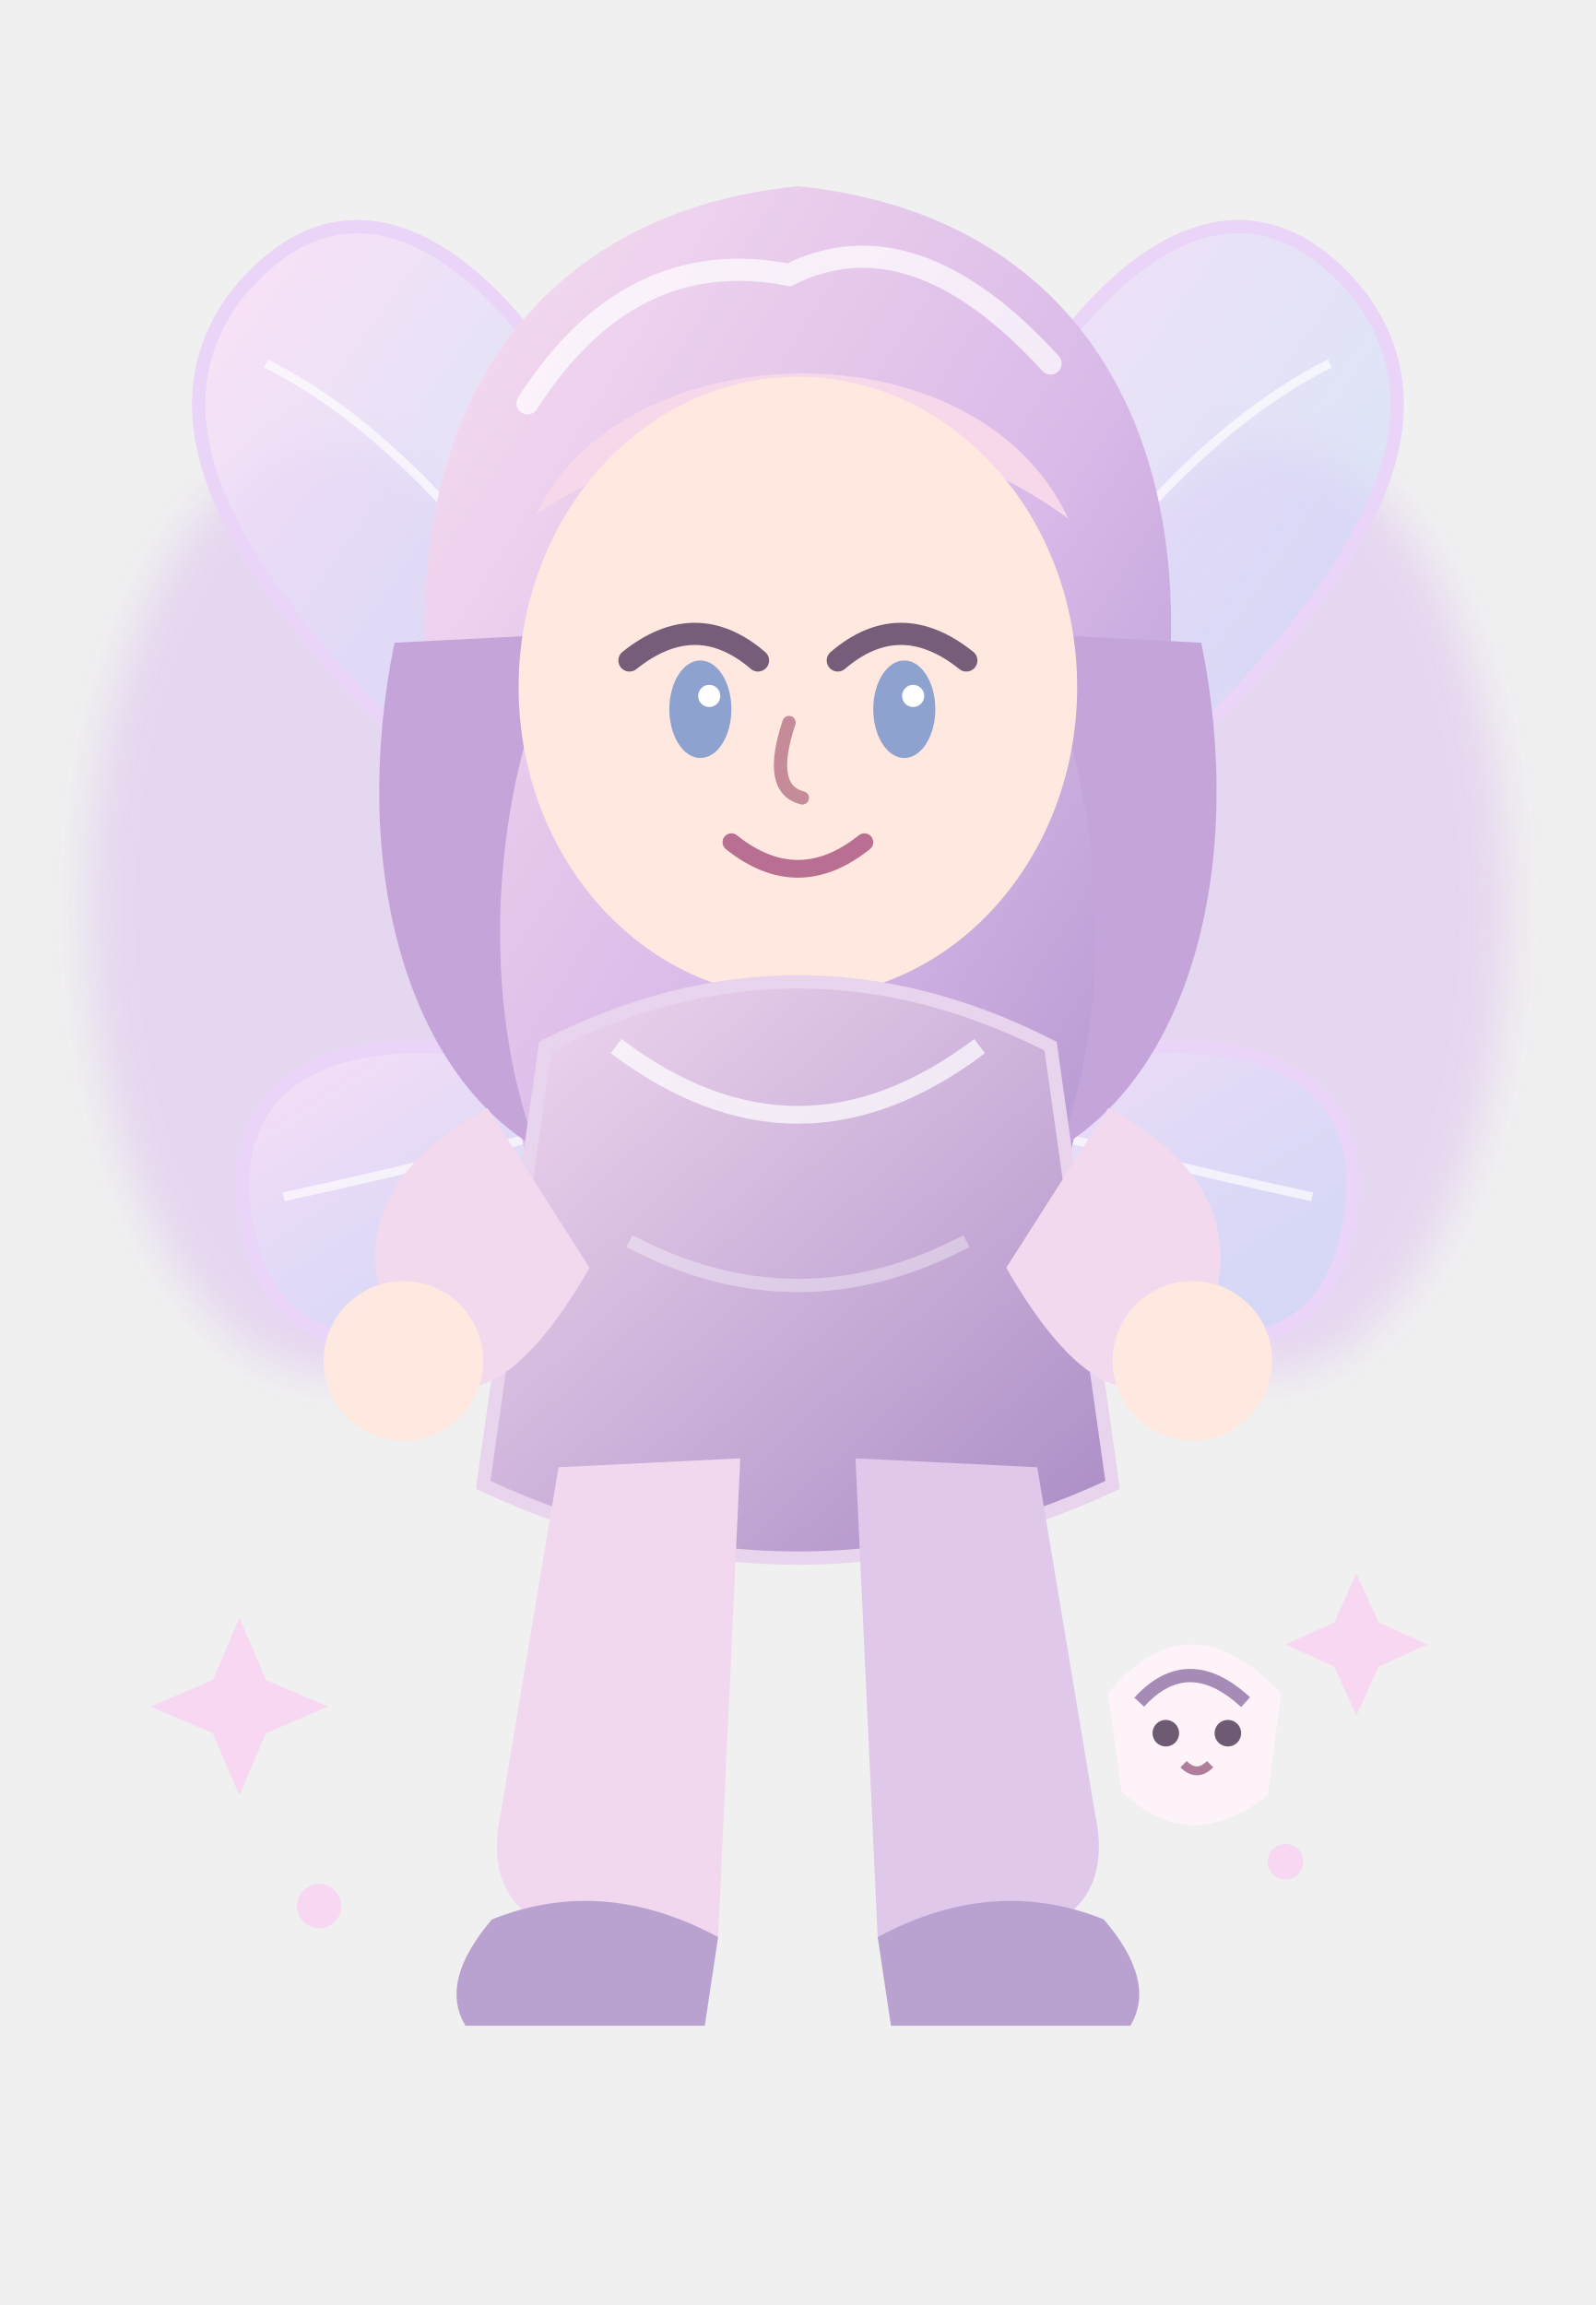
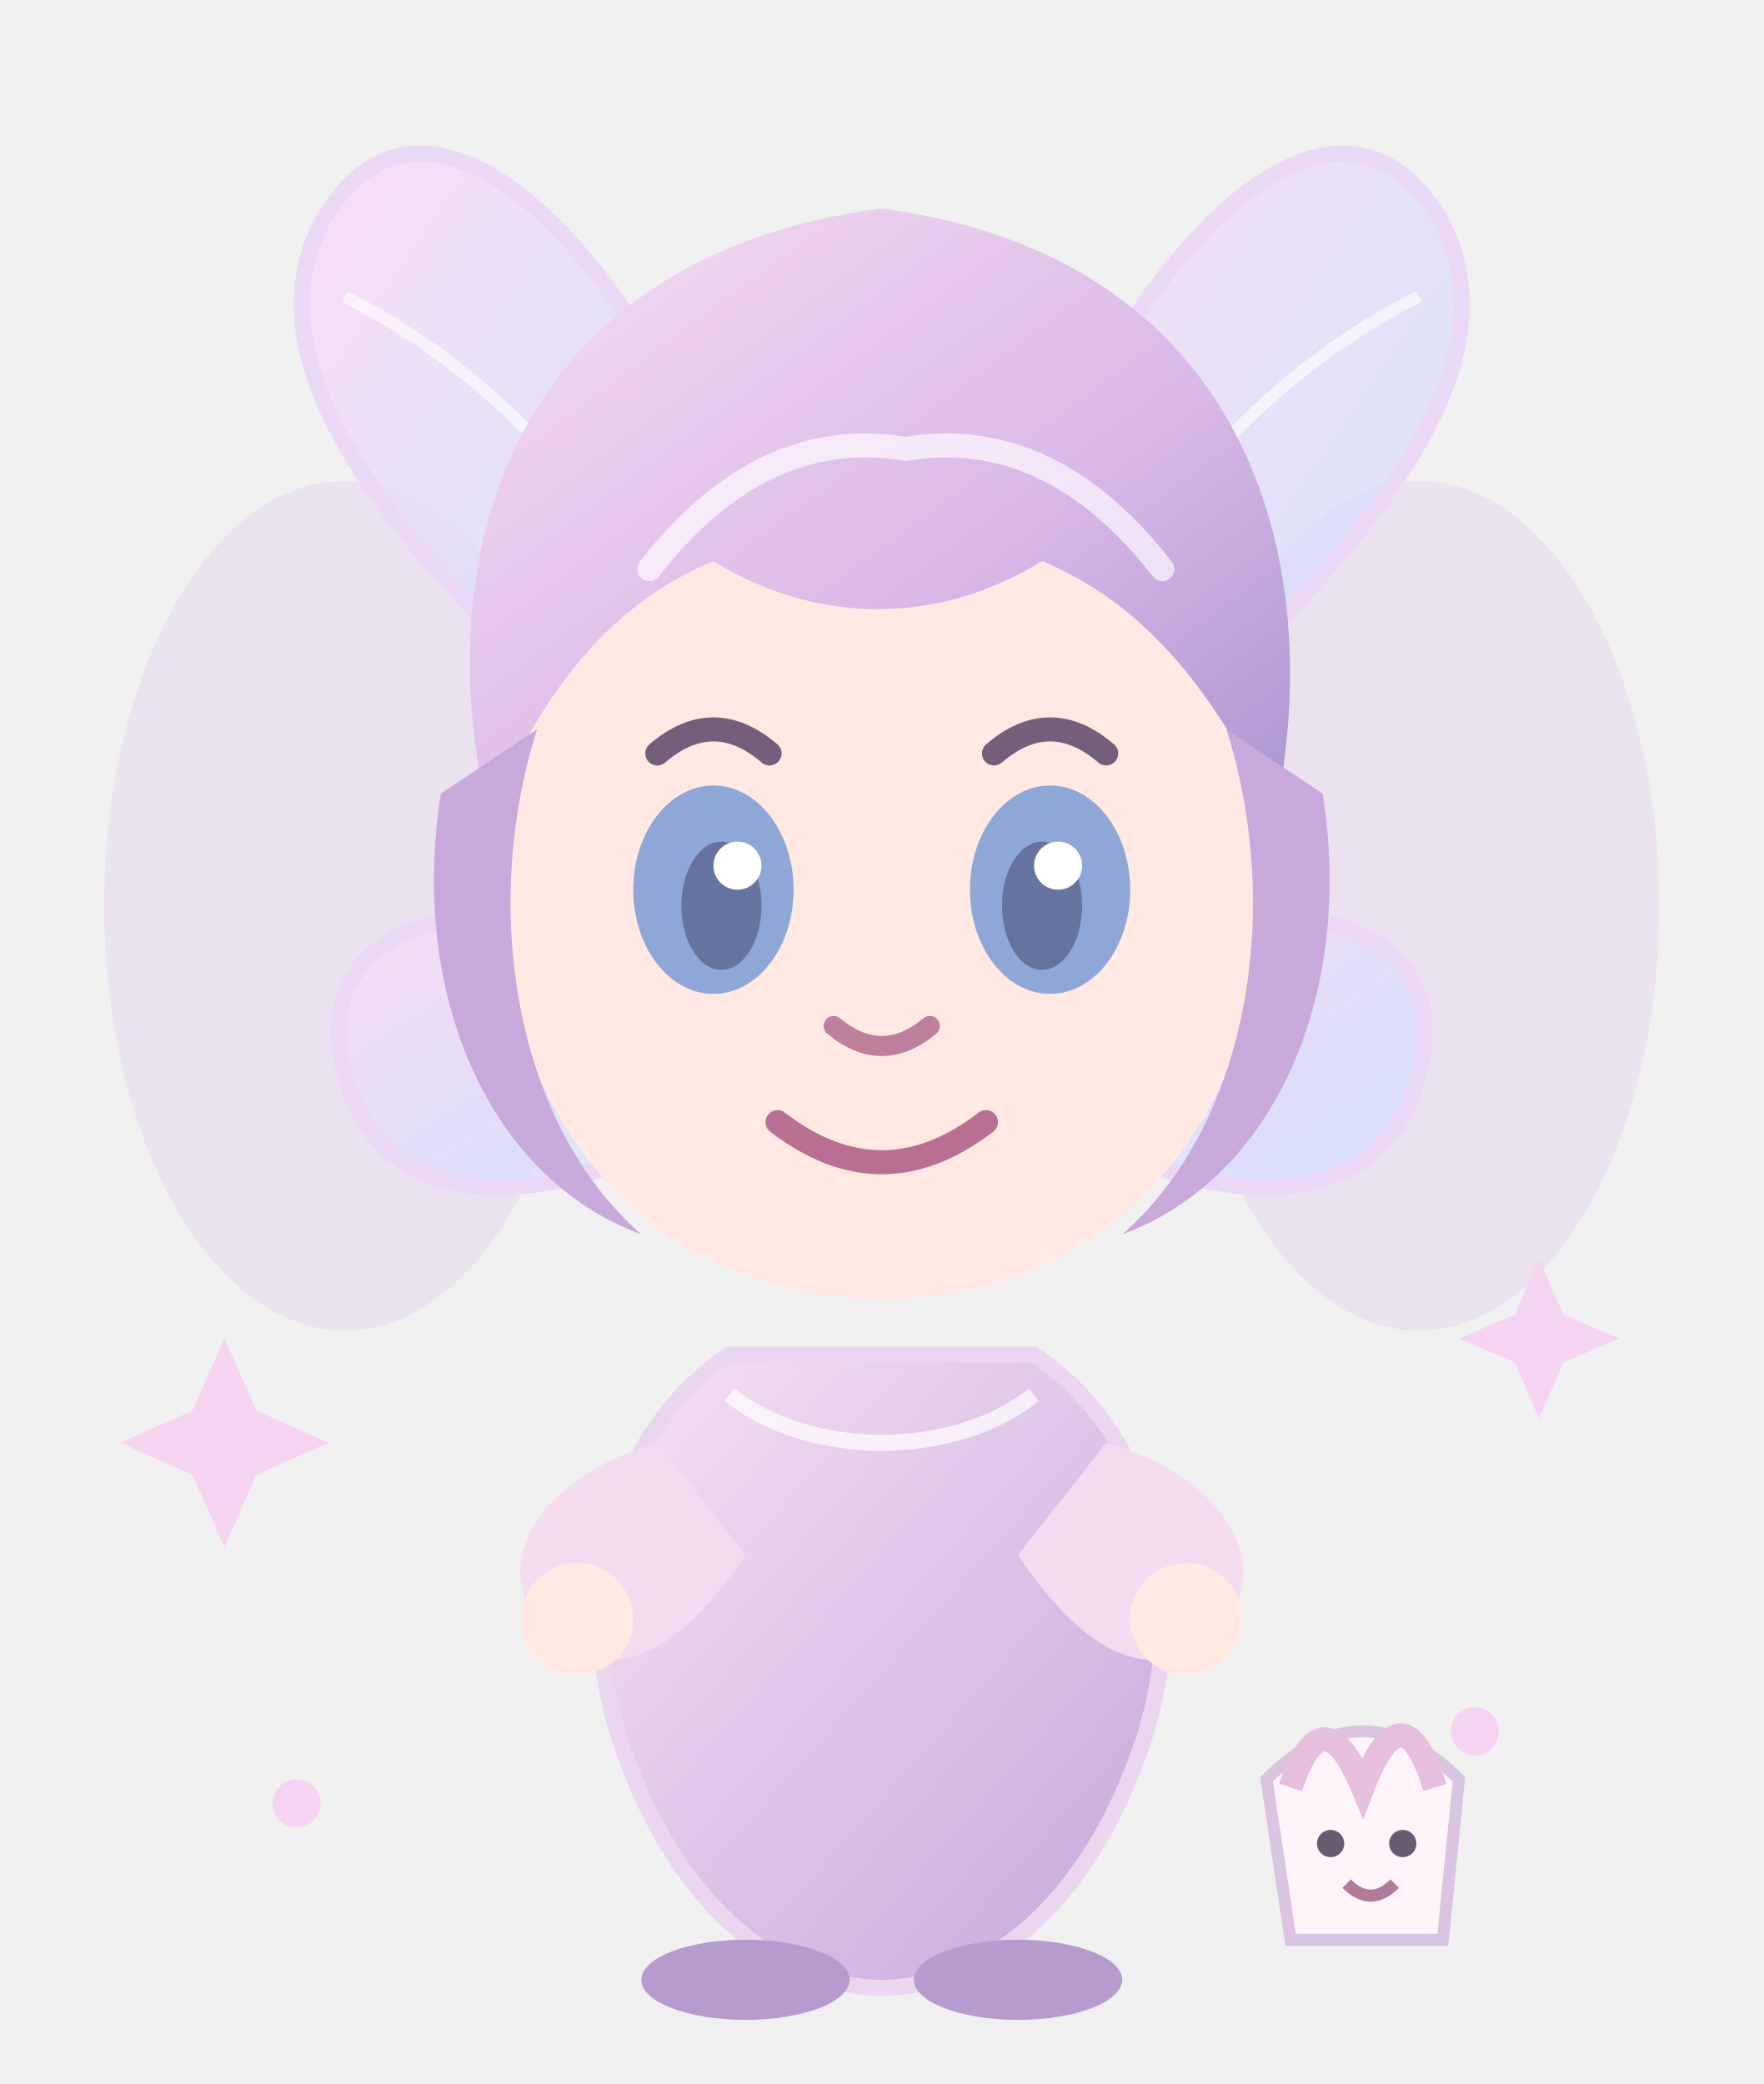
- <svg xmlns="http://www.w3.org/2000/svg" viewBox="0 0 360 520">
+ <svg xmlns="http://www.w3.org/2000/svg" viewBox="0 0 220 260">
  <defs>
    <linearGradient id="hair" x1="0" y1="0" x2="1" y2="1">
-       <stop stop-color="#f9dff1" />
-       <stop offset=".55" stop-color="#d9b9e8" />
-       <stop offset="1" stop-color="#a88cc9" />
+       <stop stop-color="#f8dff1" />
+       <stop offset=".6" stop-color="#d7b8e7" />
+       <stop offset="1" stop-color="#a995cf" />
    </linearGradient>
    <linearGradient id="dress" x1="0" y1="0" x2="1" y2="1">
-       <stop stop-color="#f0d9f0" />
-       <stop offset="1" stop-color="#a98bc4" />
+       <stop stop-color="#f6e2f2" />
+       <stop offset="1" stop-color="#c3a7dc" />
    </linearGradient>
    <linearGradient id="wing" x1="0" y1="0" x2="1" y2="1">
-       <stop stop-color="#ffdff7" stop-opacity=".9" />
-       <stop offset="1" stop-color="#b7d7ff" stop-opacity=".35" />
+       <stop stop-color="#fbdcf5" stop-opacity=".9" />
+       <stop offset="1" stop-color="#c7dcff" stop-opacity=".55" />
    </linearGradient>
-     <filter id="glow">
-       <feGaussianBlur stdDeviation="5" />
-     </filter>
  </defs>
-   <g opacity=".45" filter="url(#glow)" fill="#d9b7f0">
-     <ellipse cx="75" cy="205" rx="55" ry="105" />
-     <ellipse cx="285" cy="205" rx="55" ry="105" />
+   <g opacity=".22" fill="#d8b5ef">
+     <ellipse cx="43" cy="113" rx="30" ry="53" />
+     <ellipse cx="177" cy="113" rx="30" ry="53" />
  </g>
-   <g class="wings" fill="url(#wing)" stroke="#ead4f7" stroke-width="3">
-     <path d="M145 215 C72 155 25 105 53 67 C92 18 143 91 160 170 Z" />
-     <path d="M215 215 C288 155 335 105 307 67 C268 18 217 91 200 170 Z" />
-     <path d="M143 245 C82 225 45 239 57 282 C68 320 121 299 158 268 Z" />
-     <path d="M217 245 C278 225 315 239 303 282 C292 320 239 299 202 268 Z" />
+   <g fill="url(#wing)" stroke="#ead8f5" stroke-width="2">
+     <path d="M88 103C53 73 30 48 40 28c15-27 47 13 55 51z" />
+     <path d="M132 103c35-30 58-55 48-75-15-27-47 13-55 51z" />
+     <path d="M88 119c-29-10-50-4-45 15 5 20 30 17 51 2z" />
+     <path d="M132 119c29-10 50-4 45 15-5 20-30 17-51 2z" />
  </g>
-   <g stroke="#ffffff" stroke-opacity=".65" fill="none" stroke-width="2">
-     <path d="M60 82 Q104 104 147 180" />
-     <path d="M300 82 Q256 104 213 180" />
-     <path d="M64 270 Q110 260 151 248" />
-     <path d="M296 270 Q250 260 209 248" />
+   <g stroke="#fff" stroke-opacity=".6" fill="none" stroke-width="1.5">
+     <path d="M43 37c20 10 35 28 46 50" />
+     <path d="M177 37c-20 10-35 28-46 50" />
  </g>
-   <path d="M102 188 C82 108 111 49 180 42 C249 49 278 108 258 188 L239 271 C224 320 136 320 121 271 Z" fill="url(#hair)" />
-   <path d="M121 116 C140 75 220 72 241 117 C219 101 198 97 180 103 C160 96 141 103 121 116Z" fill="#f7d8ea" />
-   <path d="M128 143 C112 173 107 222 121 259 C91 241 79 194 89 145Z" fill="#c5a4da" />
-   <path d="M232 143 C248 173 253 222 239 259 C269 241 281 194 271 145Z" fill="#c5a4da" />
-   <ellipse cx="180" cy="155" rx="63" ry="70" fill="#ffe8df" />
-   <path d="M142 149 Q157 137 171 149" fill="none" stroke="#765d79" stroke-width="5" stroke-linecap="round" />
-   <path d="M189 149 Q203 137 218 149" fill="none" stroke="#765d79" stroke-width="5" stroke-linecap="round" />
-   <ellipse cx="158" cy="160" rx="7" ry="11" fill="#8ea2d0" />
-   <ellipse cx="204" cy="160" rx="7" ry="11" fill="#8ea2d0" />
-   <circle cx="160" cy="157" r="2.5" fill="#fff" />
-   <circle cx="206" cy="157" r="2.5" fill="#fff" />
-   <path d="M178 163 Q173 178 181 180" fill="none" stroke="#c58b99" stroke-width="3" stroke-linecap="round" />
-   <path d="M165 190 Q180 202 195 190" fill="none" stroke="#b86f91" stroke-width="4" stroke-linecap="round" />
-   <path d="M123 236 Q180 207 237 236 L251 335 Q180 368 109 335Z" fill="url(#dress)" stroke="#e9d4ed" stroke-width="3" />
-   <path d="M139 236 Q180 267 221 236" fill="none" stroke="#fff" stroke-opacity=".7" stroke-width="4" />
-   <path d="M142 280 Q180 300 218 280" fill="none" stroke="#fff" stroke-opacity=".35" stroke-width="3" />
-   <path d="M110 250 Q71 271 92 307 Q110 326 133 286" fill="#f2d9ed" />
-   <path d="M250 250 Q289 271 268 307 Q250 326 227 286" fill="#f2d9ed" />
-   <circle cx="91" cy="307" r="18" fill="#ffe8df" />
-   <circle cx="269" cy="307" r="18" fill="#ffe8df" />
-   <path d="M126 331 L113 409 Q108 432 131 437 L162 437 L167 329Z" fill="#f1d8ef" />
-   <path d="M234 331 L247 409 Q252 432 229 437 L198 437 L193 329Z" fill="#e0c8eb" />
-   <path d="M111 433 Q136 423 162 437 L159 457 L105 457 Q99 447 111 433Z" fill="#b9a2d0" />
-   <path d="M249 433 Q224 423 198 437 L201 457 L255 457 Q261 447 249 433Z" fill="#b9a2d0" />
-   <path d="M119 91 Q142 55 178 62 Q206 48 237 82" fill="none" stroke="#fff" stroke-opacity=".7" stroke-width="5" stroke-linecap="round" />
-   <g class="sparkles" fill="#f7d7f2">
-     <path d="M54 365 l6 14 14 6-14 6-6 14-6-14-14-6 14-6z" />
-     <path d="M306 355 l5 11 11 5-11 5-5 11-5-11-11-5 11-5z" />
-     <circle cx="72" cy="430" r="5" />
-     <circle cx="290" cy="420" r="4" />
+   <path d="M91 169c-15 10-20 31-13 50 8 22 22 29 32 29s24-7 32-29c7-19 2-40-13-50z" fill="url(#dress)" stroke="#ead7ef" stroke-width="2" />
+   <path d="M91 174c10 8 28 8 38 0" fill="none" stroke="#fff" stroke-opacity=".7" stroke-width="2" />
+   <path d="M82 180c-17 5-22 18-12 25 7 5 15 1 23-11zM138 180c17 5 22 18 12 25-7 5-15 1-23-11z" fill="#f3dcef" />
+   <circle cx="72" cy="202" r="7" fill="#ffe9e1" />
+   <circle cx="148" cy="202" r="7" fill="#ffe9e1" />
+   <path d="M61 102c0-43 22-69 49-69s49 26 49 69c0 38-20 60-49 60s-49-22-49-60z" fill="#ffe9e2" />
+   <path d="M61 102c-8-33 3-70 49-76 45 6 56 43 49 76-8-17-17-27-29-32-13 8-28 8-41 0-12 5-21 15-28 32z" fill="url(#hair)" />
+   <path d="M67 91c-7 22-3 49 13 63-19-7-29-30-25-55zM153 91c7 22 3 49-13 63 19-7 29-30 25-55z" fill="#c7a9db" />
+   <ellipse cx="89" cy="111" rx="10" ry="13" fill="#8fa7d7" />
+   <ellipse cx="131" cy="111" rx="10" ry="13" fill="#8fa7d7" />
+   <ellipse cx="90" cy="113" rx="5" ry="8" fill="#66739f" />
+   <ellipse cx="130" cy="113" rx="5" ry="8" fill="#66739f" />
+   <circle cx="92" cy="108" r="3" fill="#fff" />
+   <circle cx="132" cy="108" r="3" fill="#fff" />
+   <path d="M82 94q7-6 14 0M124 94q7-6 14 0" fill="none" stroke="#745f7b" stroke-width="3" stroke-linecap="round" />
+   <path d="M104 128q6 5 12 0" fill="none" stroke="#bd7f9b" stroke-width="2.5" stroke-linecap="round" />
+   <path d="M97 140q13 10 26 0" fill="none" stroke="#b96f91" stroke-width="3" stroke-linecap="round" />
+   <path d="M81 71q14-18 32-15 18-3 32 15" fill="none" stroke="#fff" stroke-opacity=".65" stroke-width="3" stroke-linecap="round" />
+   <ellipse cx="93" cy="247" rx="13" ry="5" fill="#b69bcf" />
+   <ellipse cx="127" cy="247" rx="13" ry="5" fill="#b69bcf" />
+   <g fill="#f4d4f1">
+     <path d="M28 167l4 9 9 4-9 4-4 9-4-9-9-4 9-4z" />
+     <path d="M192 157l3 7 7 3-7 3-3 7-3-7-7-3 7-3z" />
+     <circle cx="37" cy="225" r="3" />
+     <circle cx="184" cy="216" r="3" />
  </g>
-   <g transform="translate(250 360)">
-     <path d="M0 22 Q18 0 39 22 L36 45 Q18 59 3 44Z" fill="#fff3fa" />
-     <path d="M7 24 Q18 12 31 24" fill="none" stroke="#a78bb7" stroke-width="3" />
-     <circle cx="13" cy="31" r="3" fill="#6e5a72" />
-     <circle cx="27" cy="31" r="3" fill="#6e5a72" />
-     <path d="M17 38 Q20 41 23 38" fill="none" stroke="#b07d9b" stroke-width="2" />
+   <g transform="translate(158 212)">
+     <path d="M0 10q12-12 24 0l-2 20H3z" fill="#fff4fa" stroke="#d9c5df" stroke-width="1.5" />
+     <path d="M3 11q4-12 9 0 5-13 9 0" fill="none" stroke="#e6bfdc" stroke-width="3" />
+     <circle cx="8" cy="18" r="1.7" fill="#695c72" />
+     <circle cx="17" cy="18" r="1.7" fill="#695c72" />
+     <path d="M10 23q3 3 6 0" fill="none" stroke="#b17b99" stroke-width="1.5" />
  </g>
</svg>
